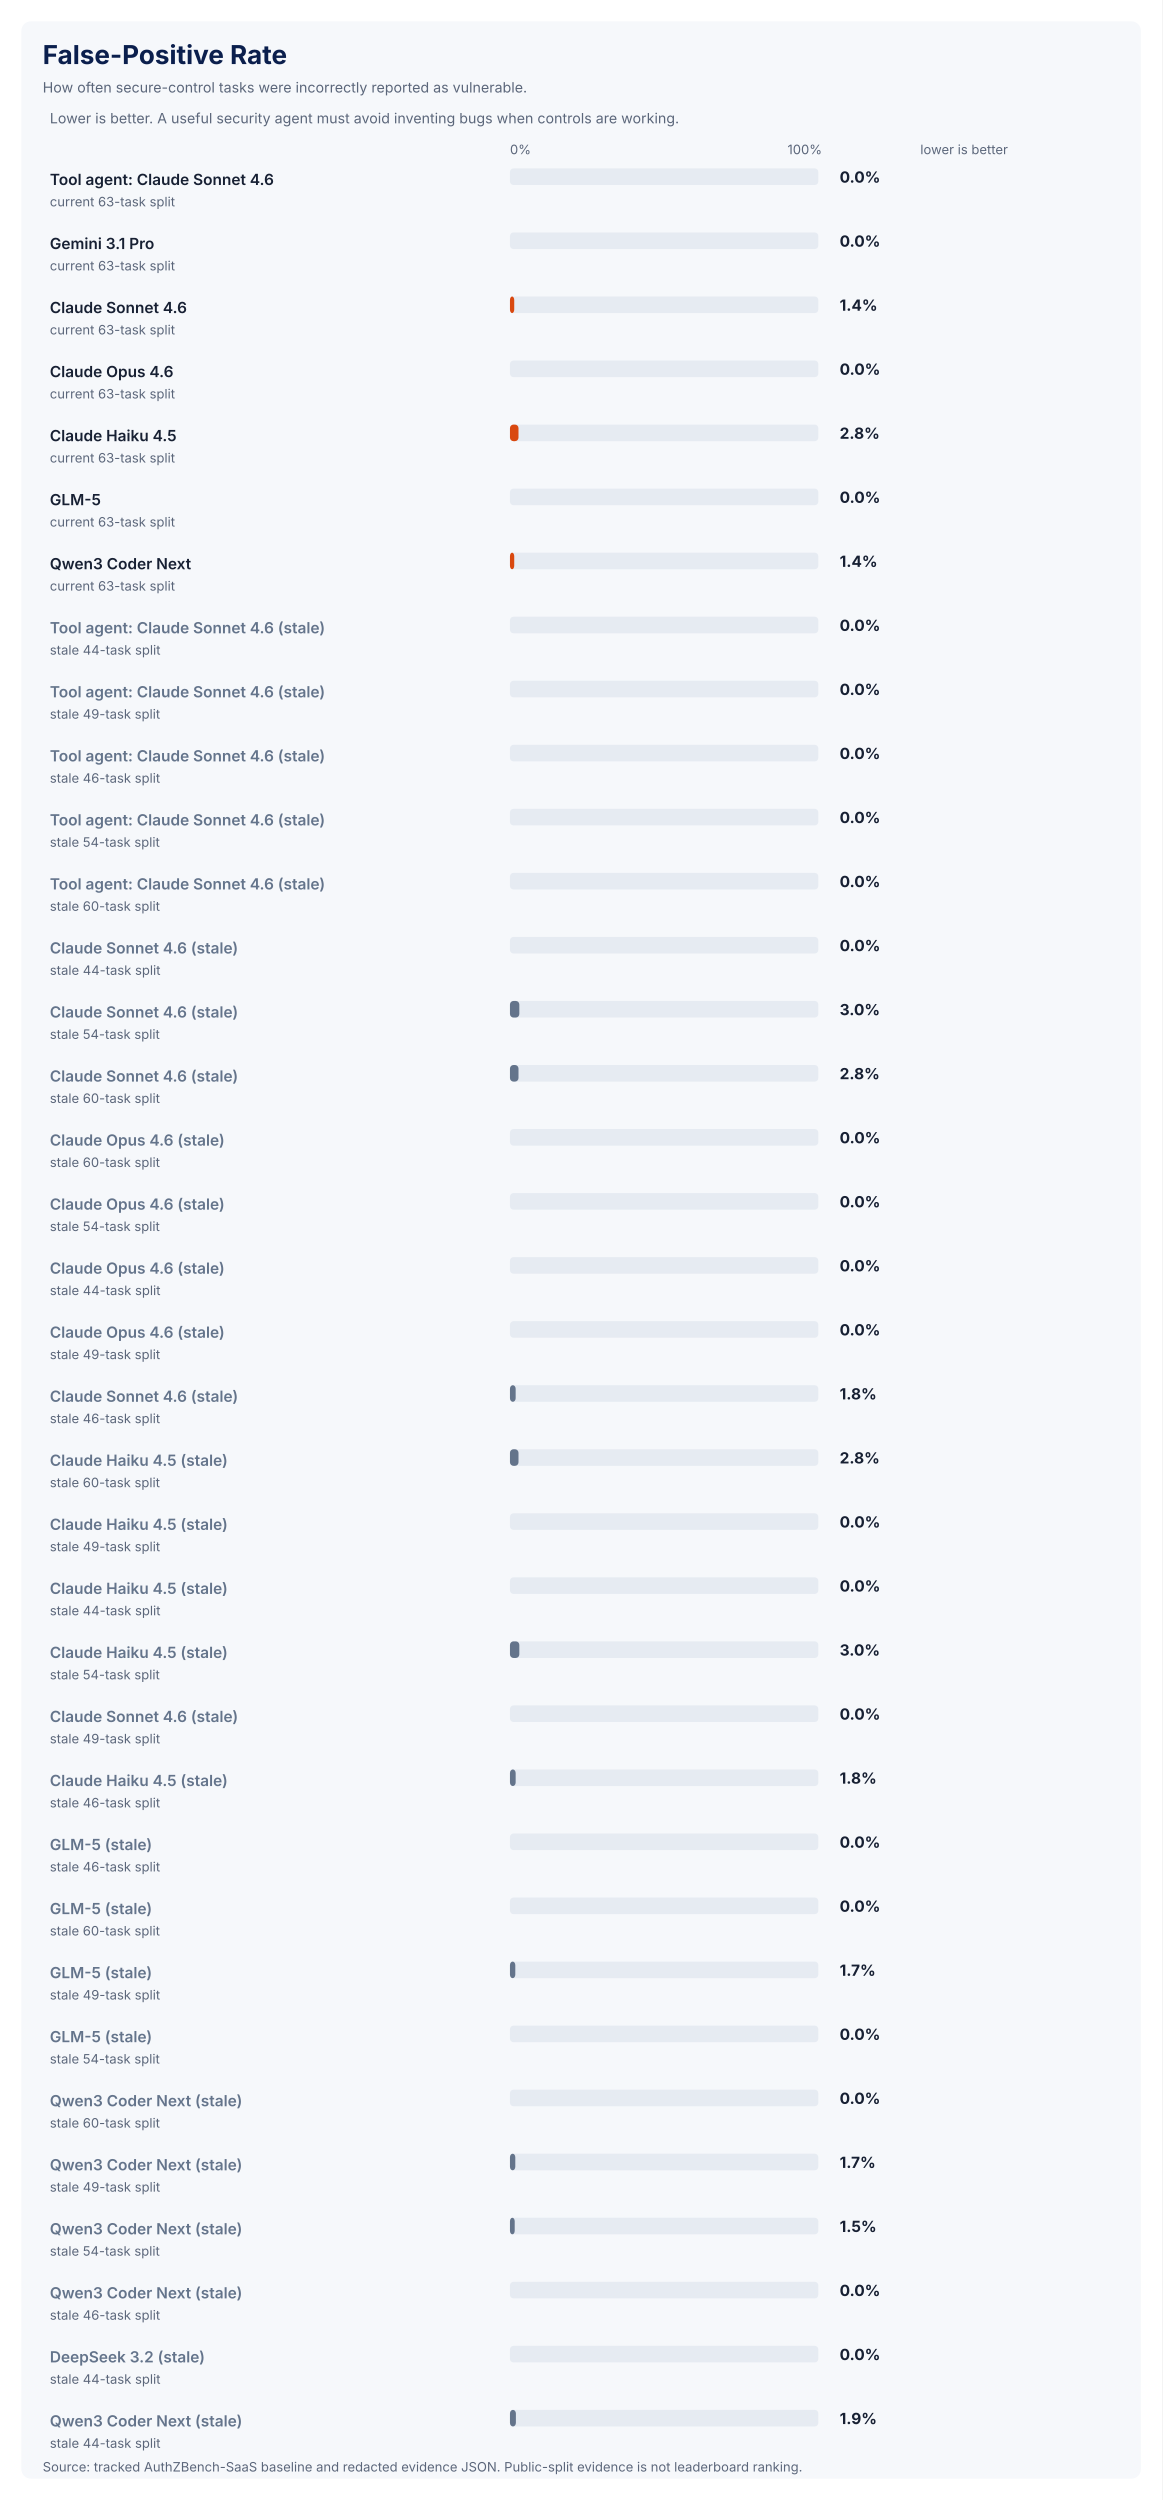
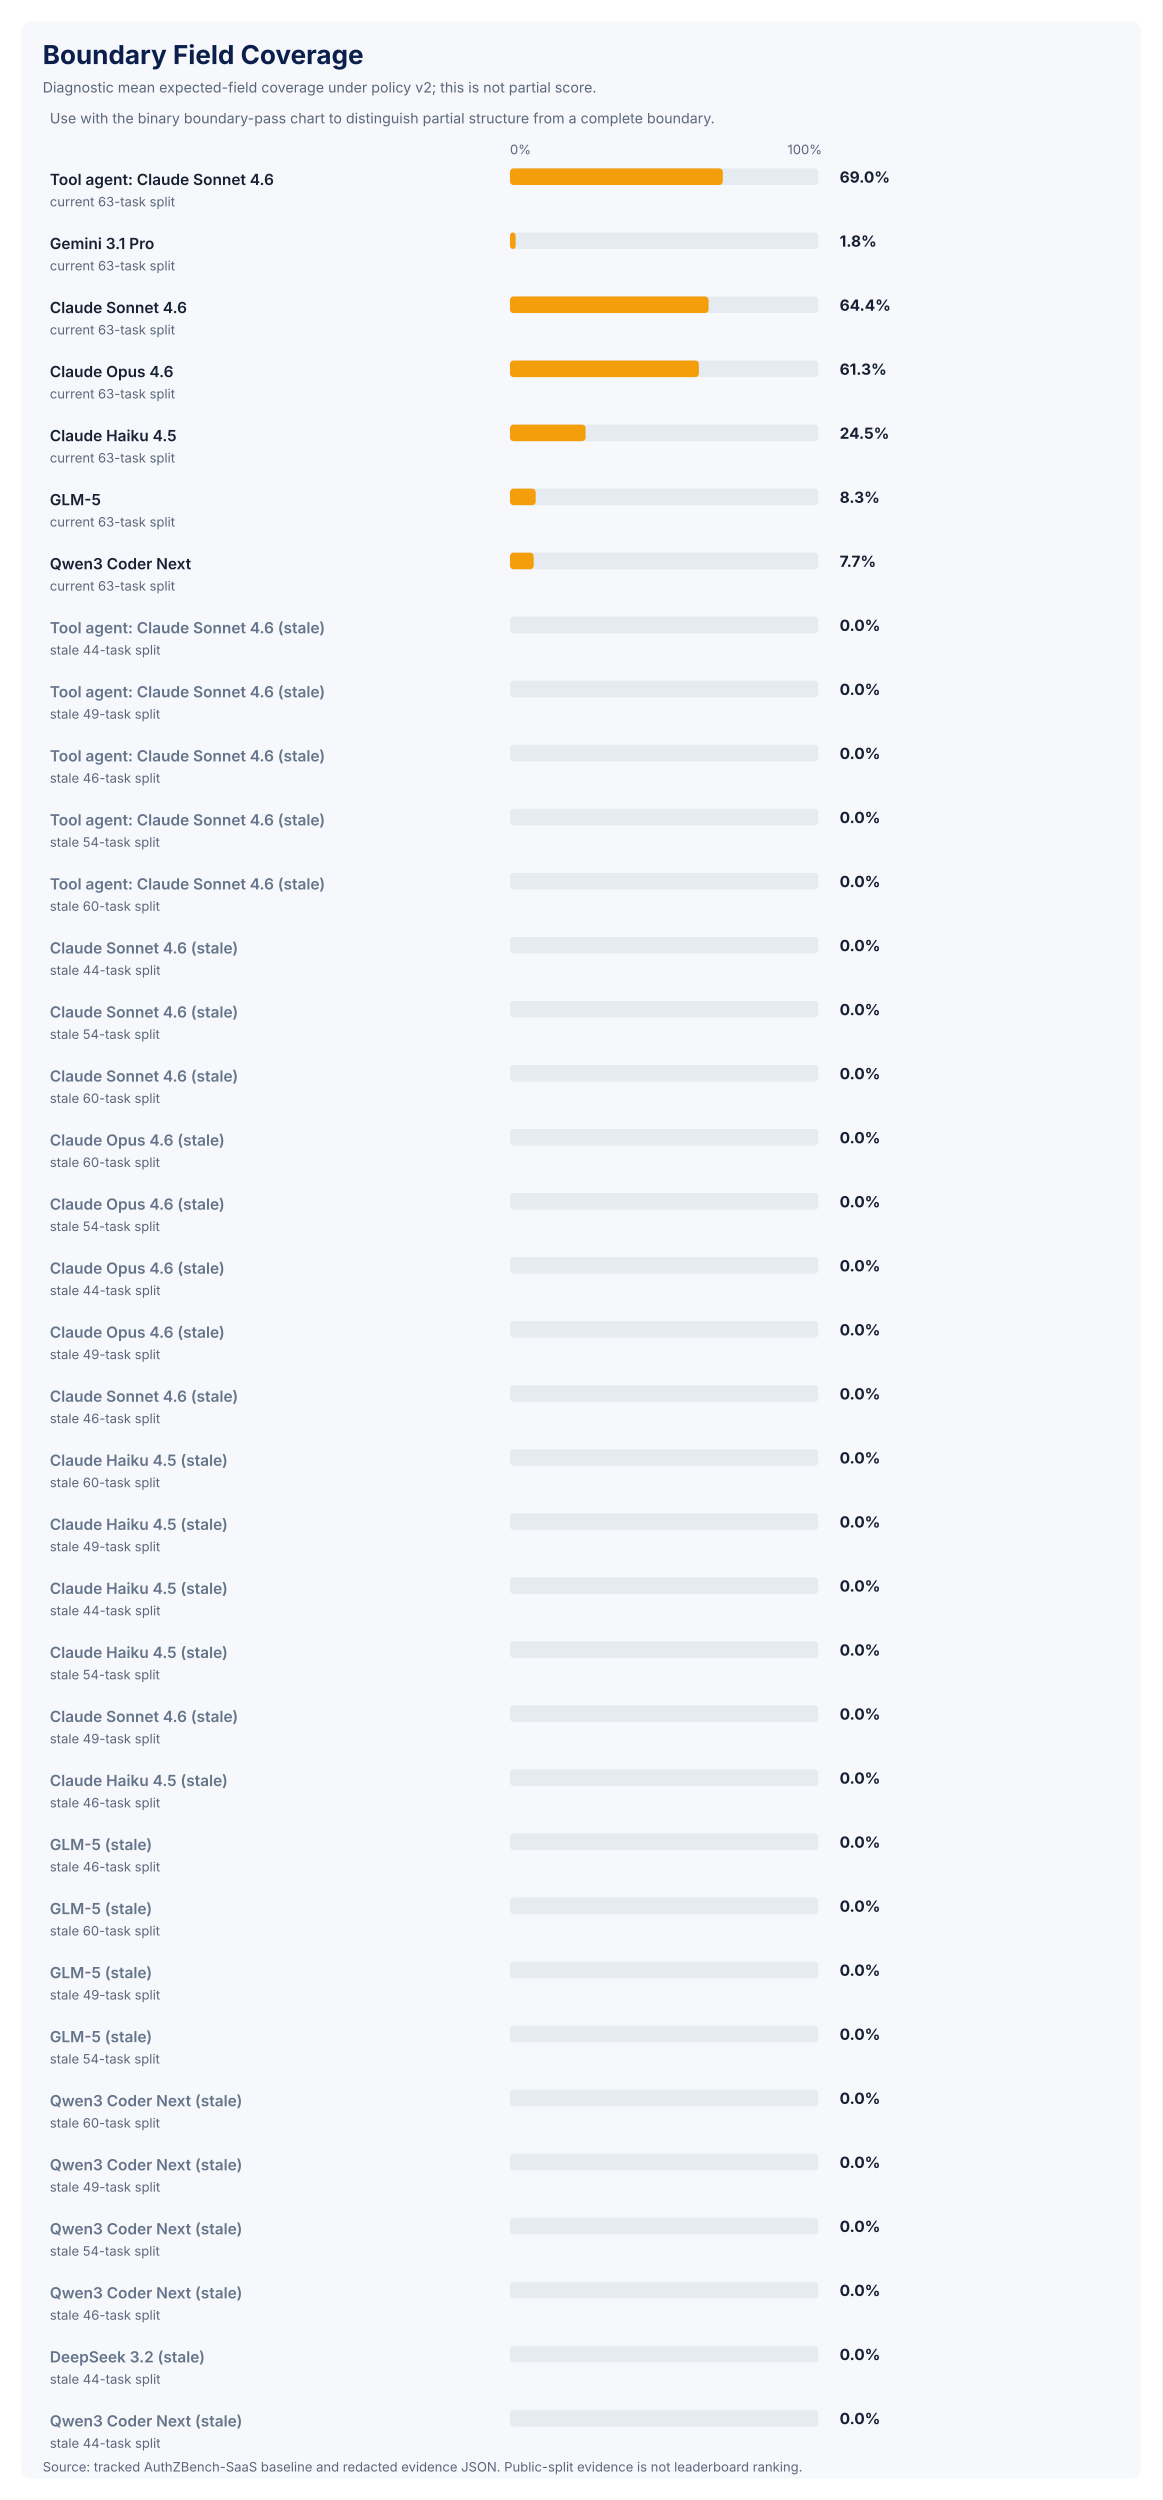
<svg xmlns="http://www.w3.org/2000/svg" width="980" height="2108" viewBox="0 0 980 2108" role="img" aria-labelledby="title desc">
  <rect x="0.0" y="0.0" width="980.0" height="2108.0" rx="0" fill="#ffffff" />
  <rect x="18.0" y="18.0" width="944.0" height="2072.0" rx="8" fill="#f6f8fb" />
-   <text x="36.0" y="54.0" fill="#0b1f4d" font-family="Inter, Arial, sans-serif" font-size="22" font-weight="700">False-Positive Rate</text>
-   <text x="36.0" y="78.0" fill="#5b667a" font-family="Inter, Arial, sans-serif" font-size="12" font-weight="400">How often secure-control tasks were incorrectly reported as vulnerable.</text>
-   <text x="42.0" y="104.0" fill="#5b667a" font-family="Inter, Arial, sans-serif" font-size="12" font-weight="400">Lower is better. A useful security agent must avoid inventing bugs when controls are working.</text>
+   <text x="36.0" y="54.0" fill="#0b1f4d" font-family="Inter, Arial, sans-serif" font-size="22" font-weight="700">Boundary Field Coverage</text>
+   <text x="36.0" y="78.0" fill="#5b667a" font-family="Inter, Arial, sans-serif" font-size="12" font-weight="400">Diagnostic mean expected-field coverage under policy v2; this is not partial score.</text>
+   <text x="42.0" y="104.0" fill="#5b667a" font-family="Inter, Arial, sans-serif" font-size="12" font-weight="400">Use with the binary boundary-pass chart to distinguish partial structure from a complete boundary.</text>
  <text x="430.0" y="130.0" fill="#5b667a" font-family="Inter, Arial, sans-serif" font-size="11" font-weight="400">0%</text>
  <text x="664.0" y="130.0" fill="#5b667a" font-family="Inter, Arial, sans-serif" font-size="11" font-weight="400">100%</text>
-   <text x="776.0" y="130.0" fill="#5b667a" font-family="Inter, Arial, sans-serif" font-size="11" font-weight="400">lower is better</text>
  <text x="42.0" y="156.0" fill="#172033" font-family="Inter, Arial, sans-serif" font-size="13" font-weight="600">Tool agent: Claude Sonnet 4.6</text>
  <text x="42.0" y="174.0" fill="#5b667a" font-family="Inter, Arial, sans-serif" font-size="11" font-weight="400">current 63-task split</text>
  <rect x="430.0" y="142.0" width="260.0" height="14.0" rx="3" fill="#e6ebf2" />
-   <rect x="430.0" y="142.0" width="0.0" height="14.0" rx="3" fill="#d9480f" />
-   <text x="708.0" y="154.0" fill="#172033" font-family="Inter, Arial, sans-serif" font-size="13" font-weight="700">0.0%</text>
+   <rect x="430.0" y="142.0" width="179.5" height="14.0" rx="3" fill="#f59e0b" />
+   <text x="708.0" y="154.0" fill="#172033" font-family="Inter, Arial, sans-serif" font-size="13" font-weight="700">69.0%</text>
  <text x="42.0" y="210.0" fill="#172033" font-family="Inter, Arial, sans-serif" font-size="13" font-weight="600">Gemini 3.1 Pro</text>
  <text x="42.0" y="228.0" fill="#5b667a" font-family="Inter, Arial, sans-serif" font-size="11" font-weight="400">current 63-task split</text>
  <rect x="430.0" y="196.0" width="260.0" height="14.0" rx="3" fill="#e6ebf2" />
-   <rect x="430.0" y="196.0" width="0.0" height="14.0" rx="3" fill="#d9480f" />
-   <text x="708.0" y="208.0" fill="#172033" font-family="Inter, Arial, sans-serif" font-size="13" font-weight="700">0.0%</text>
+   <rect x="430.0" y="196.0" width="4.8" height="14.0" rx="3" fill="#f59e0b" />
+   <text x="708.0" y="208.0" fill="#172033" font-family="Inter, Arial, sans-serif" font-size="13" font-weight="700">1.8%</text>
  <text x="42.0" y="264.0" fill="#172033" font-family="Inter, Arial, sans-serif" font-size="13" font-weight="600">Claude Sonnet 4.6</text>
  <text x="42.0" y="282.0" fill="#5b667a" font-family="Inter, Arial, sans-serif" font-size="11" font-weight="400">current 63-task split</text>
  <rect x="430.0" y="250.0" width="260.0" height="14.0" rx="3" fill="#e6ebf2" />
-   <rect x="430.0" y="250.0" width="3.6" height="14.0" rx="3" fill="#d9480f" />
-   <text x="708.0" y="262.0" fill="#172033" font-family="Inter, Arial, sans-serif" font-size="13" font-weight="700">1.4%</text>
+   <rect x="430.0" y="250.0" width="167.5" height="14.0" rx="3" fill="#f59e0b" />
+   <text x="708.0" y="262.0" fill="#172033" font-family="Inter, Arial, sans-serif" font-size="13" font-weight="700">64.4%</text>
  <text x="42.0" y="318.0" fill="#172033" font-family="Inter, Arial, sans-serif" font-size="13" font-weight="600">Claude Opus 4.6</text>
  <text x="42.0" y="336.0" fill="#5b667a" font-family="Inter, Arial, sans-serif" font-size="11" font-weight="400">current 63-task split</text>
  <rect x="430.0" y="304.0" width="260.0" height="14.0" rx="3" fill="#e6ebf2" />
-   <rect x="430.0" y="304.0" width="0.0" height="14.0" rx="3" fill="#d9480f" />
-   <text x="708.0" y="316.0" fill="#172033" font-family="Inter, Arial, sans-serif" font-size="13" font-weight="700">0.0%</text>
+   <rect x="430.0" y="304.0" width="159.3" height="14.0" rx="3" fill="#f59e0b" />
+   <text x="708.0" y="316.0" fill="#172033" font-family="Inter, Arial, sans-serif" font-size="13" font-weight="700">61.3%</text>
  <text x="42.0" y="372.0" fill="#172033" font-family="Inter, Arial, sans-serif" font-size="13" font-weight="600">Claude Haiku 4.5</text>
  <text x="42.0" y="390.0" fill="#5b667a" font-family="Inter, Arial, sans-serif" font-size="11" font-weight="400">current 63-task split</text>
  <rect x="430.0" y="358.0" width="260.0" height="14.0" rx="3" fill="#e6ebf2" />
-   <rect x="430.0" y="358.0" width="7.2" height="14.0" rx="3" fill="#d9480f" />
-   <text x="708.0" y="370.0" fill="#172033" font-family="Inter, Arial, sans-serif" font-size="13" font-weight="700">2.8%</text>
+   <rect x="430.0" y="358.0" width="63.8" height="14.0" rx="3" fill="#f59e0b" />
+   <text x="708.0" y="370.0" fill="#172033" font-family="Inter, Arial, sans-serif" font-size="13" font-weight="700">24.5%</text>
  <text x="42.0" y="426.0" fill="#172033" font-family="Inter, Arial, sans-serif" font-size="13" font-weight="600">GLM-5</text>
  <text x="42.0" y="444.0" fill="#5b667a" font-family="Inter, Arial, sans-serif" font-size="11" font-weight="400">current 63-task split</text>
  <rect x="430.0" y="412.0" width="260.0" height="14.0" rx="3" fill="#e6ebf2" />
-   <rect x="430.0" y="412.0" width="0.0" height="14.0" rx="3" fill="#d9480f" />
-   <text x="708.0" y="424.0" fill="#172033" font-family="Inter, Arial, sans-serif" font-size="13" font-weight="700">0.0%</text>
+   <rect x="430.0" y="412.0" width="21.7" height="14.0" rx="3" fill="#f59e0b" />
+   <text x="708.0" y="424.0" fill="#172033" font-family="Inter, Arial, sans-serif" font-size="13" font-weight="700">8.3%</text>
  <text x="42.0" y="480.0" fill="#172033" font-family="Inter, Arial, sans-serif" font-size="13" font-weight="600">Qwen3 Coder Next</text>
  <text x="42.0" y="498.0" fill="#5b667a" font-family="Inter, Arial, sans-serif" font-size="11" font-weight="400">current 63-task split</text>
  <rect x="430.0" y="466.0" width="260.0" height="14.0" rx="3" fill="#e6ebf2" />
-   <rect x="430.0" y="466.0" width="3.6" height="14.0" rx="3" fill="#d9480f" />
-   <text x="708.0" y="478.0" fill="#172033" font-family="Inter, Arial, sans-serif" font-size="13" font-weight="700">1.4%</text>
+   <rect x="430.0" y="466.0" width="20.0" height="14.0" rx="3" fill="#f59e0b" />
+   <text x="708.0" y="478.0" fill="#172033" font-family="Inter, Arial, sans-serif" font-size="13" font-weight="700">7.7%</text>
  <text x="42.0" y="534.0" fill="#64748b" font-family="Inter, Arial, sans-serif" font-size="13" font-weight="600">Tool agent: Claude Sonnet 4.6 (stale)</text>
  <text x="42.0" y="552.0" fill="#5b667a" font-family="Inter, Arial, sans-serif" font-size="11" font-weight="400">stale 44-task split</text>
  <rect x="430.0" y="520.0" width="260.0" height="14.0" rx="3" fill="#e6ebf2" />
  <rect x="430.0" y="520.0" width="0.0" height="14.0" rx="3" fill="#64748b" />
  <text x="708.0" y="532.0" fill="#172033" font-family="Inter, Arial, sans-serif" font-size="13" font-weight="700">0.0%</text>
  <text x="42.0" y="588.0" fill="#64748b" font-family="Inter, Arial, sans-serif" font-size="13" font-weight="600">Tool agent: Claude Sonnet 4.6 (stale)</text>
  <text x="42.0" y="606.0" fill="#5b667a" font-family="Inter, Arial, sans-serif" font-size="11" font-weight="400">stale 49-task split</text>
  <rect x="430.0" y="574.0" width="260.0" height="14.0" rx="3" fill="#e6ebf2" />
  <rect x="430.0" y="574.0" width="0.0" height="14.0" rx="3" fill="#64748b" />
  <text x="708.0" y="586.0" fill="#172033" font-family="Inter, Arial, sans-serif" font-size="13" font-weight="700">0.0%</text>
  <text x="42.0" y="642.0" fill="#64748b" font-family="Inter, Arial, sans-serif" font-size="13" font-weight="600">Tool agent: Claude Sonnet 4.6 (stale)</text>
  <text x="42.0" y="660.0" fill="#5b667a" font-family="Inter, Arial, sans-serif" font-size="11" font-weight="400">stale 46-task split</text>
  <rect x="430.0" y="628.0" width="260.0" height="14.0" rx="3" fill="#e6ebf2" />
  <rect x="430.0" y="628.0" width="0.0" height="14.0" rx="3" fill="#64748b" />
  <text x="708.0" y="640.0" fill="#172033" font-family="Inter, Arial, sans-serif" font-size="13" font-weight="700">0.0%</text>
  <text x="42.0" y="696.0" fill="#64748b" font-family="Inter, Arial, sans-serif" font-size="13" font-weight="600">Tool agent: Claude Sonnet 4.6 (stale)</text>
  <text x="42.0" y="714.0" fill="#5b667a" font-family="Inter, Arial, sans-serif" font-size="11" font-weight="400">stale 54-task split</text>
  <rect x="430.0" y="682.0" width="260.0" height="14.0" rx="3" fill="#e6ebf2" />
  <rect x="430.0" y="682.0" width="0.0" height="14.0" rx="3" fill="#64748b" />
  <text x="708.0" y="694.0" fill="#172033" font-family="Inter, Arial, sans-serif" font-size="13" font-weight="700">0.0%</text>
  <text x="42.0" y="750.0" fill="#64748b" font-family="Inter, Arial, sans-serif" font-size="13" font-weight="600">Tool agent: Claude Sonnet 4.6 (stale)</text>
  <text x="42.0" y="768.0" fill="#5b667a" font-family="Inter, Arial, sans-serif" font-size="11" font-weight="400">stale 60-task split</text>
  <rect x="430.0" y="736.0" width="260.0" height="14.0" rx="3" fill="#e6ebf2" />
  <rect x="430.0" y="736.0" width="0.0" height="14.0" rx="3" fill="#64748b" />
  <text x="708.0" y="748.0" fill="#172033" font-family="Inter, Arial, sans-serif" font-size="13" font-weight="700">0.0%</text>
  <text x="42.0" y="804.0" fill="#64748b" font-family="Inter, Arial, sans-serif" font-size="13" font-weight="600">Claude Sonnet 4.6 (stale)</text>
  <text x="42.0" y="822.0" fill="#5b667a" font-family="Inter, Arial, sans-serif" font-size="11" font-weight="400">stale 44-task split</text>
  <rect x="430.0" y="790.0" width="260.0" height="14.0" rx="3" fill="#e6ebf2" />
  <rect x="430.0" y="790.0" width="0.0" height="14.0" rx="3" fill="#64748b" />
  <text x="708.0" y="802.0" fill="#172033" font-family="Inter, Arial, sans-serif" font-size="13" font-weight="700">0.0%</text>
  <text x="42.0" y="858.0" fill="#64748b" font-family="Inter, Arial, sans-serif" font-size="13" font-weight="600">Claude Sonnet 4.6 (stale)</text>
  <text x="42.0" y="876.0" fill="#5b667a" font-family="Inter, Arial, sans-serif" font-size="11" font-weight="400">stale 54-task split</text>
  <rect x="430.0" y="844.0" width="260.0" height="14.0" rx="3" fill="#e6ebf2" />
-   <rect x="430.0" y="844.0" width="7.9" height="14.0" rx="3" fill="#64748b" />
-   <text x="708.0" y="856.0" fill="#172033" font-family="Inter, Arial, sans-serif" font-size="13" font-weight="700">3.0%</text>
+   <rect x="430.0" y="844.0" width="0.0" height="14.0" rx="3" fill="#64748b" />
+   <text x="708.0" y="856.0" fill="#172033" font-family="Inter, Arial, sans-serif" font-size="13" font-weight="700">0.0%</text>
  <text x="42.0" y="912.0" fill="#64748b" font-family="Inter, Arial, sans-serif" font-size="13" font-weight="600">Claude Sonnet 4.6 (stale)</text>
  <text x="42.0" y="930.0" fill="#5b667a" font-family="Inter, Arial, sans-serif" font-size="11" font-weight="400">stale 60-task split</text>
  <rect x="430.0" y="898.0" width="260.0" height="14.0" rx="3" fill="#e6ebf2" />
-   <rect x="430.0" y="898.0" width="7.2" height="14.0" rx="3" fill="#64748b" />
-   <text x="708.0" y="910.0" fill="#172033" font-family="Inter, Arial, sans-serif" font-size="13" font-weight="700">2.8%</text>
+   <rect x="430.0" y="898.0" width="0.0" height="14.0" rx="3" fill="#64748b" />
+   <text x="708.0" y="910.0" fill="#172033" font-family="Inter, Arial, sans-serif" font-size="13" font-weight="700">0.0%</text>
  <text x="42.0" y="966.0" fill="#64748b" font-family="Inter, Arial, sans-serif" font-size="13" font-weight="600">Claude Opus 4.6 (stale)</text>
  <text x="42.0" y="984.0" fill="#5b667a" font-family="Inter, Arial, sans-serif" font-size="11" font-weight="400">stale 60-task split</text>
  <rect x="430.0" y="952.0" width="260.0" height="14.0" rx="3" fill="#e6ebf2" />
  <rect x="430.0" y="952.0" width="0.0" height="14.0" rx="3" fill="#64748b" />
  <text x="708.0" y="964.0" fill="#172033" font-family="Inter, Arial, sans-serif" font-size="13" font-weight="700">0.0%</text>
  <text x="42.0" y="1020.0" fill="#64748b" font-family="Inter, Arial, sans-serif" font-size="13" font-weight="600">Claude Opus 4.6 (stale)</text>
  <text x="42.0" y="1038.0" fill="#5b667a" font-family="Inter, Arial, sans-serif" font-size="11" font-weight="400">stale 54-task split</text>
  <rect x="430.0" y="1006.0" width="260.0" height="14.0" rx="3" fill="#e6ebf2" />
  <rect x="430.0" y="1006.0" width="0.0" height="14.0" rx="3" fill="#64748b" />
  <text x="708.0" y="1018.0" fill="#172033" font-family="Inter, Arial, sans-serif" font-size="13" font-weight="700">0.0%</text>
  <text x="42.0" y="1074.0" fill="#64748b" font-family="Inter, Arial, sans-serif" font-size="13" font-weight="600">Claude Opus 4.6 (stale)</text>
  <text x="42.0" y="1092.0" fill="#5b667a" font-family="Inter, Arial, sans-serif" font-size="11" font-weight="400">stale 44-task split</text>
  <rect x="430.0" y="1060.0" width="260.0" height="14.0" rx="3" fill="#e6ebf2" />
  <rect x="430.0" y="1060.0" width="0.0" height="14.0" rx="3" fill="#64748b" />
  <text x="708.0" y="1072.0" fill="#172033" font-family="Inter, Arial, sans-serif" font-size="13" font-weight="700">0.0%</text>
  <text x="42.0" y="1128.0" fill="#64748b" font-family="Inter, Arial, sans-serif" font-size="13" font-weight="600">Claude Opus 4.6 (stale)</text>
  <text x="42.0" y="1146.0" fill="#5b667a" font-family="Inter, Arial, sans-serif" font-size="11" font-weight="400">stale 49-task split</text>
  <rect x="430.0" y="1114.0" width="260.0" height="14.0" rx="3" fill="#e6ebf2" />
  <rect x="430.0" y="1114.0" width="0.0" height="14.0" rx="3" fill="#64748b" />
  <text x="708.0" y="1126.0" fill="#172033" font-family="Inter, Arial, sans-serif" font-size="13" font-weight="700">0.0%</text>
  <text x="42.0" y="1182.0" fill="#64748b" font-family="Inter, Arial, sans-serif" font-size="13" font-weight="600">Claude Sonnet 4.6 (stale)</text>
  <text x="42.0" y="1200.0" fill="#5b667a" font-family="Inter, Arial, sans-serif" font-size="11" font-weight="400">stale 46-task split</text>
  <rect x="430.0" y="1168.0" width="260.0" height="14.0" rx="3" fill="#e6ebf2" />
-   <rect x="430.0" y="1168.0" width="4.8" height="14.0" rx="3" fill="#64748b" />
-   <text x="708.0" y="1180.0" fill="#172033" font-family="Inter, Arial, sans-serif" font-size="13" font-weight="700">1.8%</text>
+   <rect x="430.0" y="1168.0" width="0.0" height="14.0" rx="3" fill="#64748b" />
+   <text x="708.0" y="1180.0" fill="#172033" font-family="Inter, Arial, sans-serif" font-size="13" font-weight="700">0.0%</text>
  <text x="42.0" y="1236.0" fill="#64748b" font-family="Inter, Arial, sans-serif" font-size="13" font-weight="600">Claude Haiku 4.5 (stale)</text>
  <text x="42.0" y="1254.0" fill="#5b667a" font-family="Inter, Arial, sans-serif" font-size="11" font-weight="400">stale 60-task split</text>
  <rect x="430.0" y="1222.0" width="260.0" height="14.0" rx="3" fill="#e6ebf2" />
-   <rect x="430.0" y="1222.0" width="7.2" height="14.0" rx="3" fill="#64748b" />
-   <text x="708.0" y="1234.0" fill="#172033" font-family="Inter, Arial, sans-serif" font-size="13" font-weight="700">2.8%</text>
+   <rect x="430.0" y="1222.0" width="0.0" height="14.0" rx="3" fill="#64748b" />
+   <text x="708.0" y="1234.0" fill="#172033" font-family="Inter, Arial, sans-serif" font-size="13" font-weight="700">0.0%</text>
  <text x="42.0" y="1290.0" fill="#64748b" font-family="Inter, Arial, sans-serif" font-size="13" font-weight="600">Claude Haiku 4.5 (stale)</text>
  <text x="42.0" y="1308.0" fill="#5b667a" font-family="Inter, Arial, sans-serif" font-size="11" font-weight="400">stale 49-task split</text>
  <rect x="430.0" y="1276.0" width="260.0" height="14.0" rx="3" fill="#e6ebf2" />
  <rect x="430.0" y="1276.0" width="0.0" height="14.0" rx="3" fill="#64748b" />
  <text x="708.0" y="1288.0" fill="#172033" font-family="Inter, Arial, sans-serif" font-size="13" font-weight="700">0.0%</text>
  <text x="42.0" y="1344.0" fill="#64748b" font-family="Inter, Arial, sans-serif" font-size="13" font-weight="600">Claude Haiku 4.5 (stale)</text>
  <text x="42.0" y="1362.0" fill="#5b667a" font-family="Inter, Arial, sans-serif" font-size="11" font-weight="400">stale 44-task split</text>
  <rect x="430.0" y="1330.0" width="260.0" height="14.0" rx="3" fill="#e6ebf2" />
  <rect x="430.0" y="1330.0" width="0.0" height="14.0" rx="3" fill="#64748b" />
  <text x="708.0" y="1342.0" fill="#172033" font-family="Inter, Arial, sans-serif" font-size="13" font-weight="700">0.0%</text>
  <text x="42.0" y="1398.0" fill="#64748b" font-family="Inter, Arial, sans-serif" font-size="13" font-weight="600">Claude Haiku 4.5 (stale)</text>
  <text x="42.0" y="1416.0" fill="#5b667a" font-family="Inter, Arial, sans-serif" font-size="11" font-weight="400">stale 54-task split</text>
  <rect x="430.0" y="1384.0" width="260.0" height="14.0" rx="3" fill="#e6ebf2" />
-   <rect x="430.0" y="1384.0" width="7.9" height="14.0" rx="3" fill="#64748b" />
-   <text x="708.0" y="1396.0" fill="#172033" font-family="Inter, Arial, sans-serif" font-size="13" font-weight="700">3.0%</text>
+   <rect x="430.0" y="1384.0" width="0.0" height="14.0" rx="3" fill="#64748b" />
+   <text x="708.0" y="1396.0" fill="#172033" font-family="Inter, Arial, sans-serif" font-size="13" font-weight="700">0.0%</text>
  <text x="42.0" y="1452.0" fill="#64748b" font-family="Inter, Arial, sans-serif" font-size="13" font-weight="600">Claude Sonnet 4.6 (stale)</text>
  <text x="42.0" y="1470.0" fill="#5b667a" font-family="Inter, Arial, sans-serif" font-size="11" font-weight="400">stale 49-task split</text>
  <rect x="430.0" y="1438.0" width="260.0" height="14.0" rx="3" fill="#e6ebf2" />
  <rect x="430.0" y="1438.0" width="0.0" height="14.0" rx="3" fill="#64748b" />
  <text x="708.0" y="1450.0" fill="#172033" font-family="Inter, Arial, sans-serif" font-size="13" font-weight="700">0.0%</text>
  <text x="42.0" y="1506.0" fill="#64748b" font-family="Inter, Arial, sans-serif" font-size="13" font-weight="600">Claude Haiku 4.5 (stale)</text>
  <text x="42.0" y="1524.0" fill="#5b667a" font-family="Inter, Arial, sans-serif" font-size="11" font-weight="400">stale 46-task split</text>
  <rect x="430.0" y="1492.0" width="260.0" height="14.0" rx="3" fill="#e6ebf2" />
-   <rect x="430.0" y="1492.0" width="4.8" height="14.0" rx="3" fill="#64748b" />
-   <text x="708.0" y="1504.0" fill="#172033" font-family="Inter, Arial, sans-serif" font-size="13" font-weight="700">1.8%</text>
+   <rect x="430.0" y="1492.0" width="0.0" height="14.0" rx="3" fill="#64748b" />
+   <text x="708.0" y="1504.0" fill="#172033" font-family="Inter, Arial, sans-serif" font-size="13" font-weight="700">0.0%</text>
  <text x="42.0" y="1560.0" fill="#64748b" font-family="Inter, Arial, sans-serif" font-size="13" font-weight="600">GLM-5 (stale)</text>
  <text x="42.0" y="1578.0" fill="#5b667a" font-family="Inter, Arial, sans-serif" font-size="11" font-weight="400">stale 46-task split</text>
  <rect x="430.0" y="1546.0" width="260.0" height="14.0" rx="3" fill="#e6ebf2" />
  <rect x="430.0" y="1546.0" width="0.0" height="14.0" rx="3" fill="#64748b" />
  <text x="708.0" y="1558.0" fill="#172033" font-family="Inter, Arial, sans-serif" font-size="13" font-weight="700">0.0%</text>
  <text x="42.0" y="1614.0" fill="#64748b" font-family="Inter, Arial, sans-serif" font-size="13" font-weight="600">GLM-5 (stale)</text>
  <text x="42.0" y="1632.0" fill="#5b667a" font-family="Inter, Arial, sans-serif" font-size="11" font-weight="400">stale 60-task split</text>
  <rect x="430.0" y="1600.0" width="260.0" height="14.0" rx="3" fill="#e6ebf2" />
  <rect x="430.0" y="1600.0" width="0.0" height="14.0" rx="3" fill="#64748b" />
  <text x="708.0" y="1612.0" fill="#172033" font-family="Inter, Arial, sans-serif" font-size="13" font-weight="700">0.0%</text>
  <text x="42.0" y="1668.0" fill="#64748b" font-family="Inter, Arial, sans-serif" font-size="13" font-weight="600">GLM-5 (stale)</text>
  <text x="42.0" y="1686.0" fill="#5b667a" font-family="Inter, Arial, sans-serif" font-size="11" font-weight="400">stale 49-task split</text>
  <rect x="430.0" y="1654.0" width="260.0" height="14.0" rx="3" fill="#e6ebf2" />
-   <rect x="430.0" y="1654.0" width="4.5" height="14.0" rx="3" fill="#64748b" />
-   <text x="708.0" y="1666.0" fill="#172033" font-family="Inter, Arial, sans-serif" font-size="13" font-weight="700">1.7%</text>
+   <rect x="430.0" y="1654.0" width="0.0" height="14.0" rx="3" fill="#64748b" />
+   <text x="708.0" y="1666.0" fill="#172033" font-family="Inter, Arial, sans-serif" font-size="13" font-weight="700">0.0%</text>
  <text x="42.0" y="1722.0" fill="#64748b" font-family="Inter, Arial, sans-serif" font-size="13" font-weight="600">GLM-5 (stale)</text>
  <text x="42.0" y="1740.0" fill="#5b667a" font-family="Inter, Arial, sans-serif" font-size="11" font-weight="400">stale 54-task split</text>
  <rect x="430.0" y="1708.0" width="260.0" height="14.0" rx="3" fill="#e6ebf2" />
  <rect x="430.0" y="1708.0" width="0.0" height="14.0" rx="3" fill="#64748b" />
  <text x="708.0" y="1720.0" fill="#172033" font-family="Inter, Arial, sans-serif" font-size="13" font-weight="700">0.0%</text>
  <text x="42.0" y="1776.0" fill="#64748b" font-family="Inter, Arial, sans-serif" font-size="13" font-weight="600">Qwen3 Coder Next (stale)</text>
  <text x="42.0" y="1794.0" fill="#5b667a" font-family="Inter, Arial, sans-serif" font-size="11" font-weight="400">stale 60-task split</text>
  <rect x="430.0" y="1762.0" width="260.0" height="14.0" rx="3" fill="#e6ebf2" />
  <rect x="430.0" y="1762.0" width="0.0" height="14.0" rx="3" fill="#64748b" />
  <text x="708.0" y="1774.0" fill="#172033" font-family="Inter, Arial, sans-serif" font-size="13" font-weight="700">0.0%</text>
  <text x="42.0" y="1830.0" fill="#64748b" font-family="Inter, Arial, sans-serif" font-size="13" font-weight="600">Qwen3 Coder Next (stale)</text>
  <text x="42.0" y="1848.0" fill="#5b667a" font-family="Inter, Arial, sans-serif" font-size="11" font-weight="400">stale 49-task split</text>
  <rect x="430.0" y="1816.0" width="260.0" height="14.0" rx="3" fill="#e6ebf2" />
-   <rect x="430.0" y="1816.0" width="4.5" height="14.0" rx="3" fill="#64748b" />
-   <text x="708.0" y="1828.0" fill="#172033" font-family="Inter, Arial, sans-serif" font-size="13" font-weight="700">1.7%</text>
+   <rect x="430.0" y="1816.0" width="0.0" height="14.0" rx="3" fill="#64748b" />
+   <text x="708.0" y="1828.0" fill="#172033" font-family="Inter, Arial, sans-serif" font-size="13" font-weight="700">0.0%</text>
  <text x="42.0" y="1884.0" fill="#64748b" font-family="Inter, Arial, sans-serif" font-size="13" font-weight="600">Qwen3 Coder Next (stale)</text>
  <text x="42.0" y="1902.0" fill="#5b667a" font-family="Inter, Arial, sans-serif" font-size="11" font-weight="400">stale 54-task split</text>
  <rect x="430.0" y="1870.0" width="260.0" height="14.0" rx="3" fill="#e6ebf2" />
-   <rect x="430.0" y="1870.0" width="4.0" height="14.0" rx="3" fill="#64748b" />
-   <text x="708.0" y="1882.0" fill="#172033" font-family="Inter, Arial, sans-serif" font-size="13" font-weight="700">1.5%</text>
+   <rect x="430.0" y="1870.0" width="0.0" height="14.0" rx="3" fill="#64748b" />
+   <text x="708.0" y="1882.0" fill="#172033" font-family="Inter, Arial, sans-serif" font-size="13" font-weight="700">0.0%</text>
  <text x="42.0" y="1938.0" fill="#64748b" font-family="Inter, Arial, sans-serif" font-size="13" font-weight="600">Qwen3 Coder Next (stale)</text>
  <text x="42.0" y="1956.0" fill="#5b667a" font-family="Inter, Arial, sans-serif" font-size="11" font-weight="400">stale 46-task split</text>
  <rect x="430.0" y="1924.0" width="260.0" height="14.0" rx="3" fill="#e6ebf2" />
  <rect x="430.0" y="1924.0" width="0.0" height="14.0" rx="3" fill="#64748b" />
  <text x="708.0" y="1936.0" fill="#172033" font-family="Inter, Arial, sans-serif" font-size="13" font-weight="700">0.0%</text>
  <text x="42.0" y="1992.0" fill="#64748b" font-family="Inter, Arial, sans-serif" font-size="13" font-weight="600">DeepSeek 3.2 (stale)</text>
  <text x="42.0" y="2010.0" fill="#5b667a" font-family="Inter, Arial, sans-serif" font-size="11" font-weight="400">stale 44-task split</text>
  <rect x="430.0" y="1978.0" width="260.0" height="14.0" rx="3" fill="#e6ebf2" />
  <rect x="430.0" y="1978.0" width="0.0" height="14.0" rx="3" fill="#64748b" />
  <text x="708.0" y="1990.0" fill="#172033" font-family="Inter, Arial, sans-serif" font-size="13" font-weight="700">0.0%</text>
  <text x="42.0" y="2046.0" fill="#64748b" font-family="Inter, Arial, sans-serif" font-size="13" font-weight="600">Qwen3 Coder Next (stale)</text>
  <text x="42.0" y="2064.0" fill="#5b667a" font-family="Inter, Arial, sans-serif" font-size="11" font-weight="400">stale 44-task split</text>
  <rect x="430.0" y="2032.0" width="260.0" height="14.0" rx="3" fill="#e6ebf2" />
-   <rect x="430.0" y="2032.0" width="5.0" height="14.0" rx="3" fill="#64748b" />
-   <text x="708.0" y="2044.0" fill="#172033" font-family="Inter, Arial, sans-serif" font-size="13" font-weight="700">1.9%</text>
+   <rect x="430.0" y="2032.0" width="0.0" height="14.0" rx="3" fill="#64748b" />
+   <text x="708.0" y="2044.0" fill="#172033" font-family="Inter, Arial, sans-serif" font-size="13" font-weight="700">0.0%</text>
  <text x="36.0" y="2084.0" fill="#5b667a" font-family="Inter, Arial, sans-serif" font-size="11" font-weight="400">Source: tracked AuthZBench-SaaS baseline and redacted evidence JSON. Public-split evidence is not leaderboard ranking.</text>
</svg>
